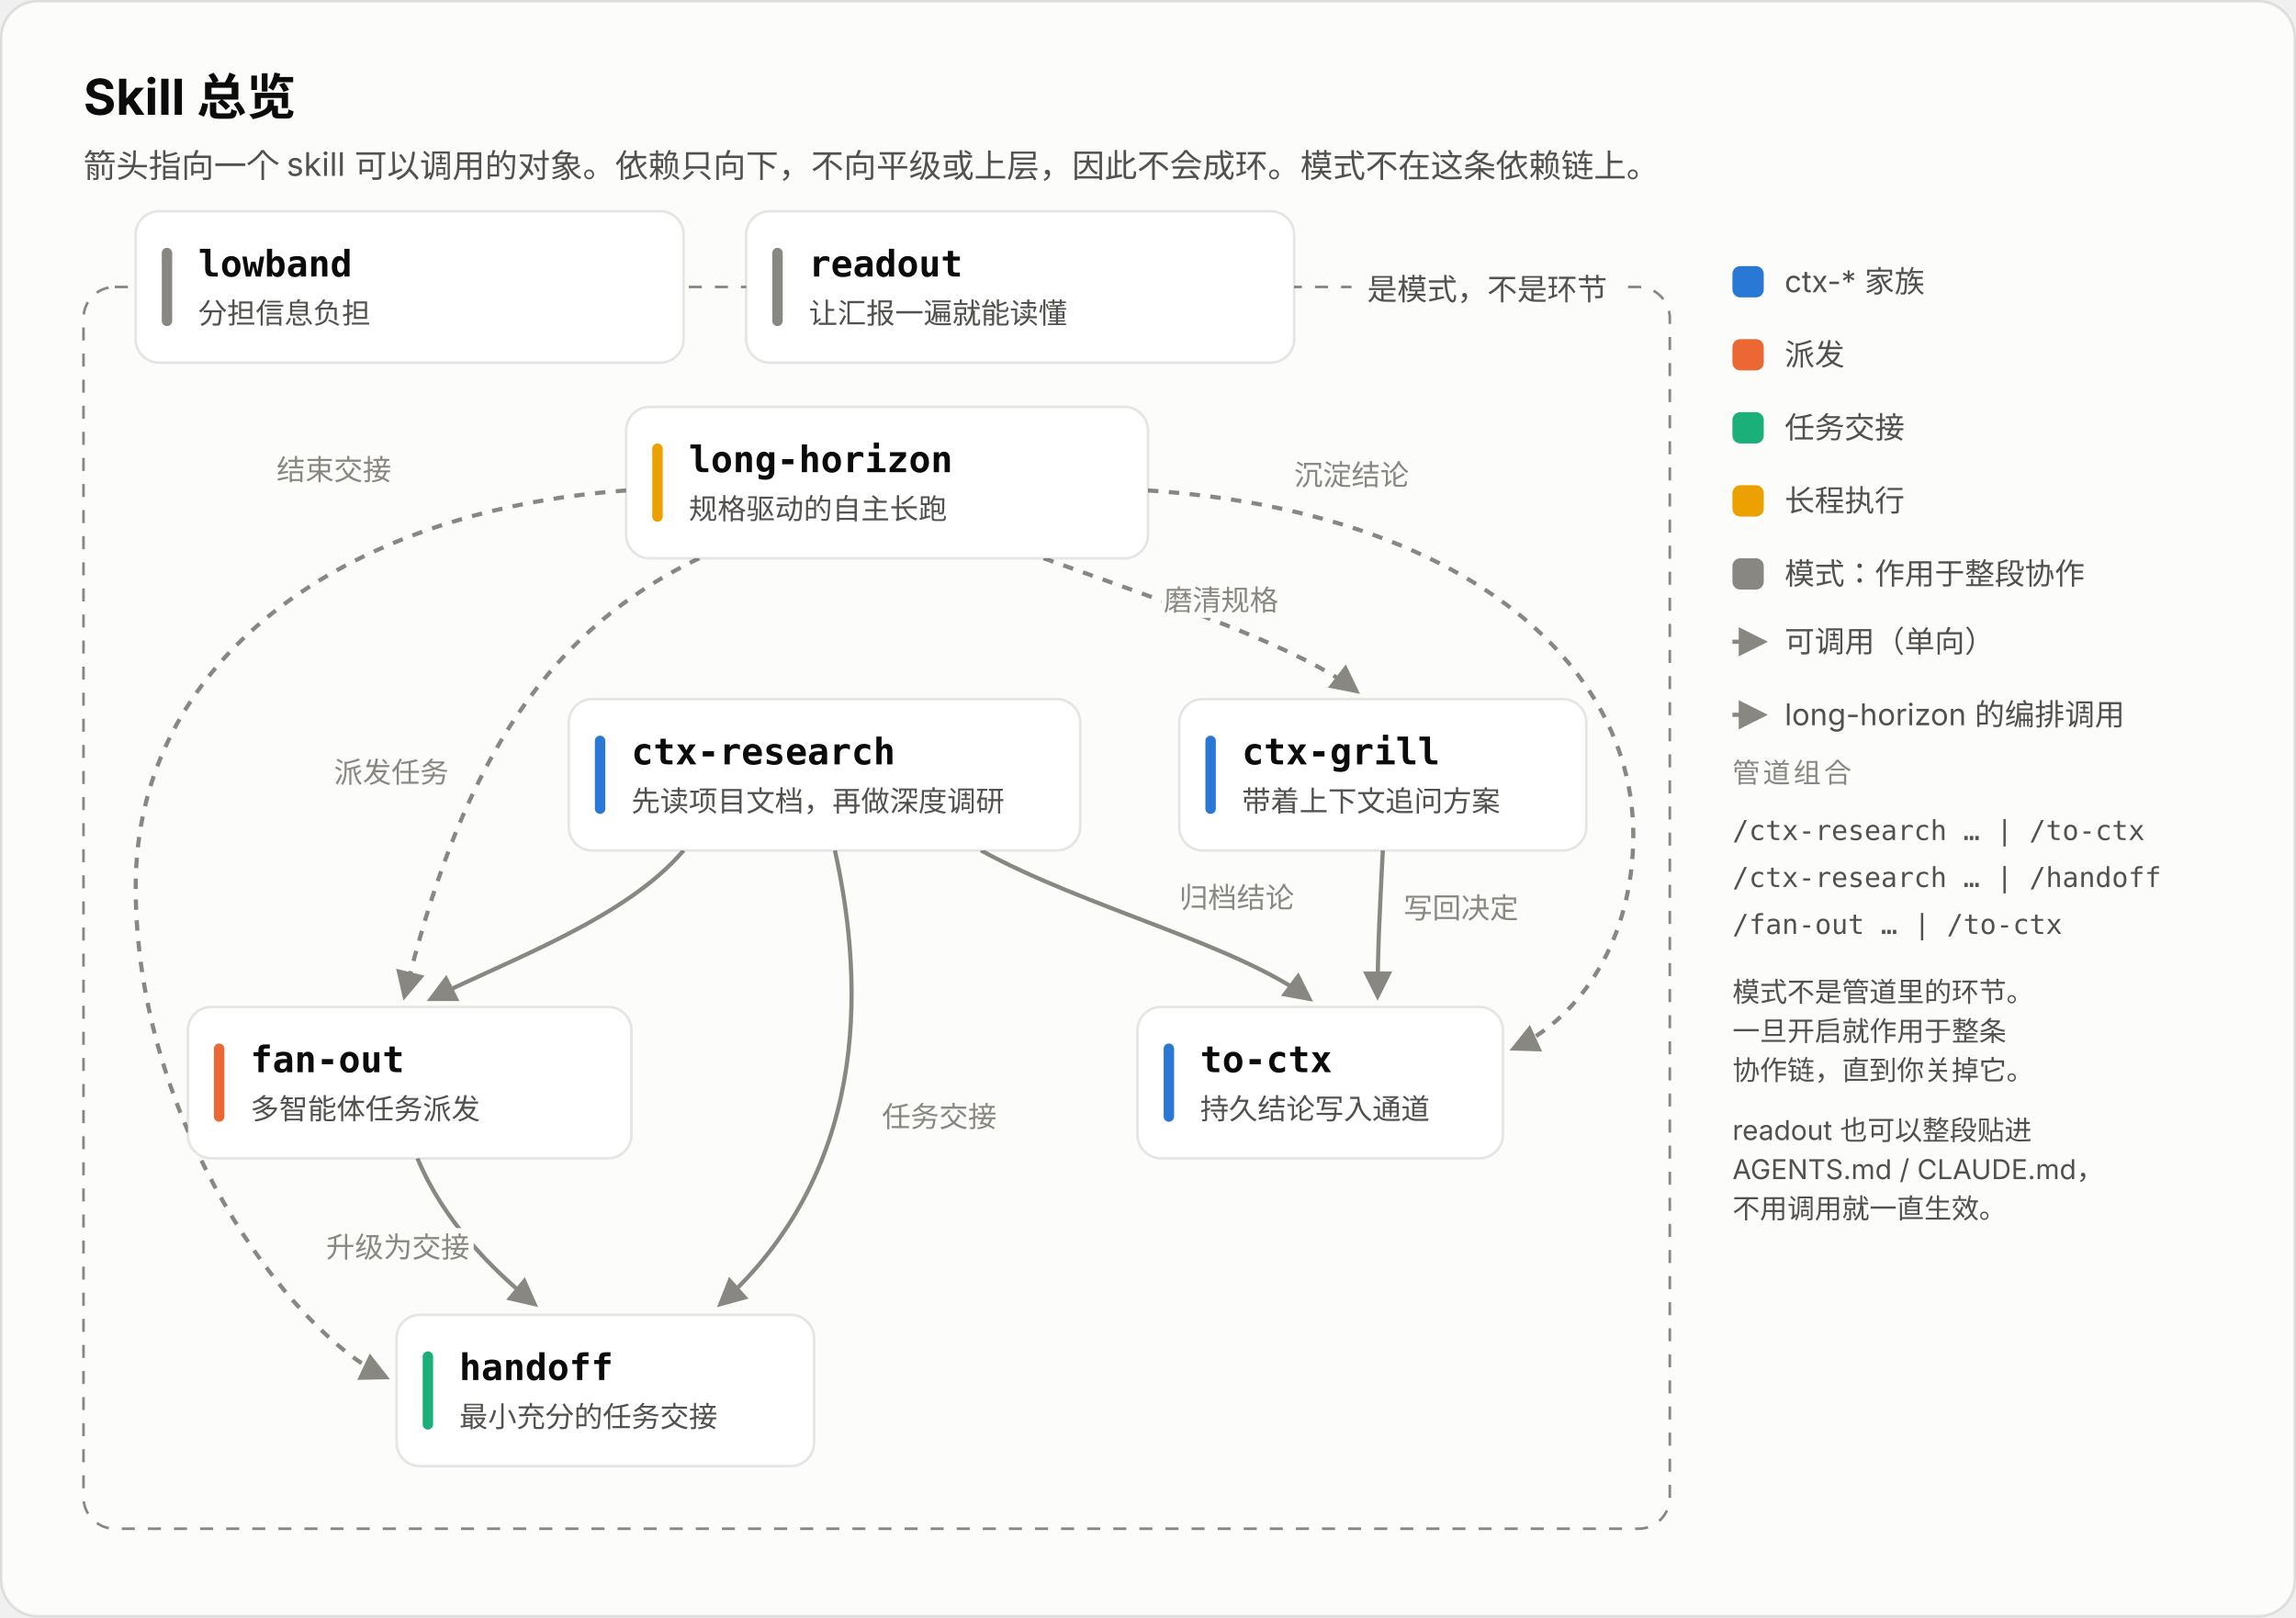
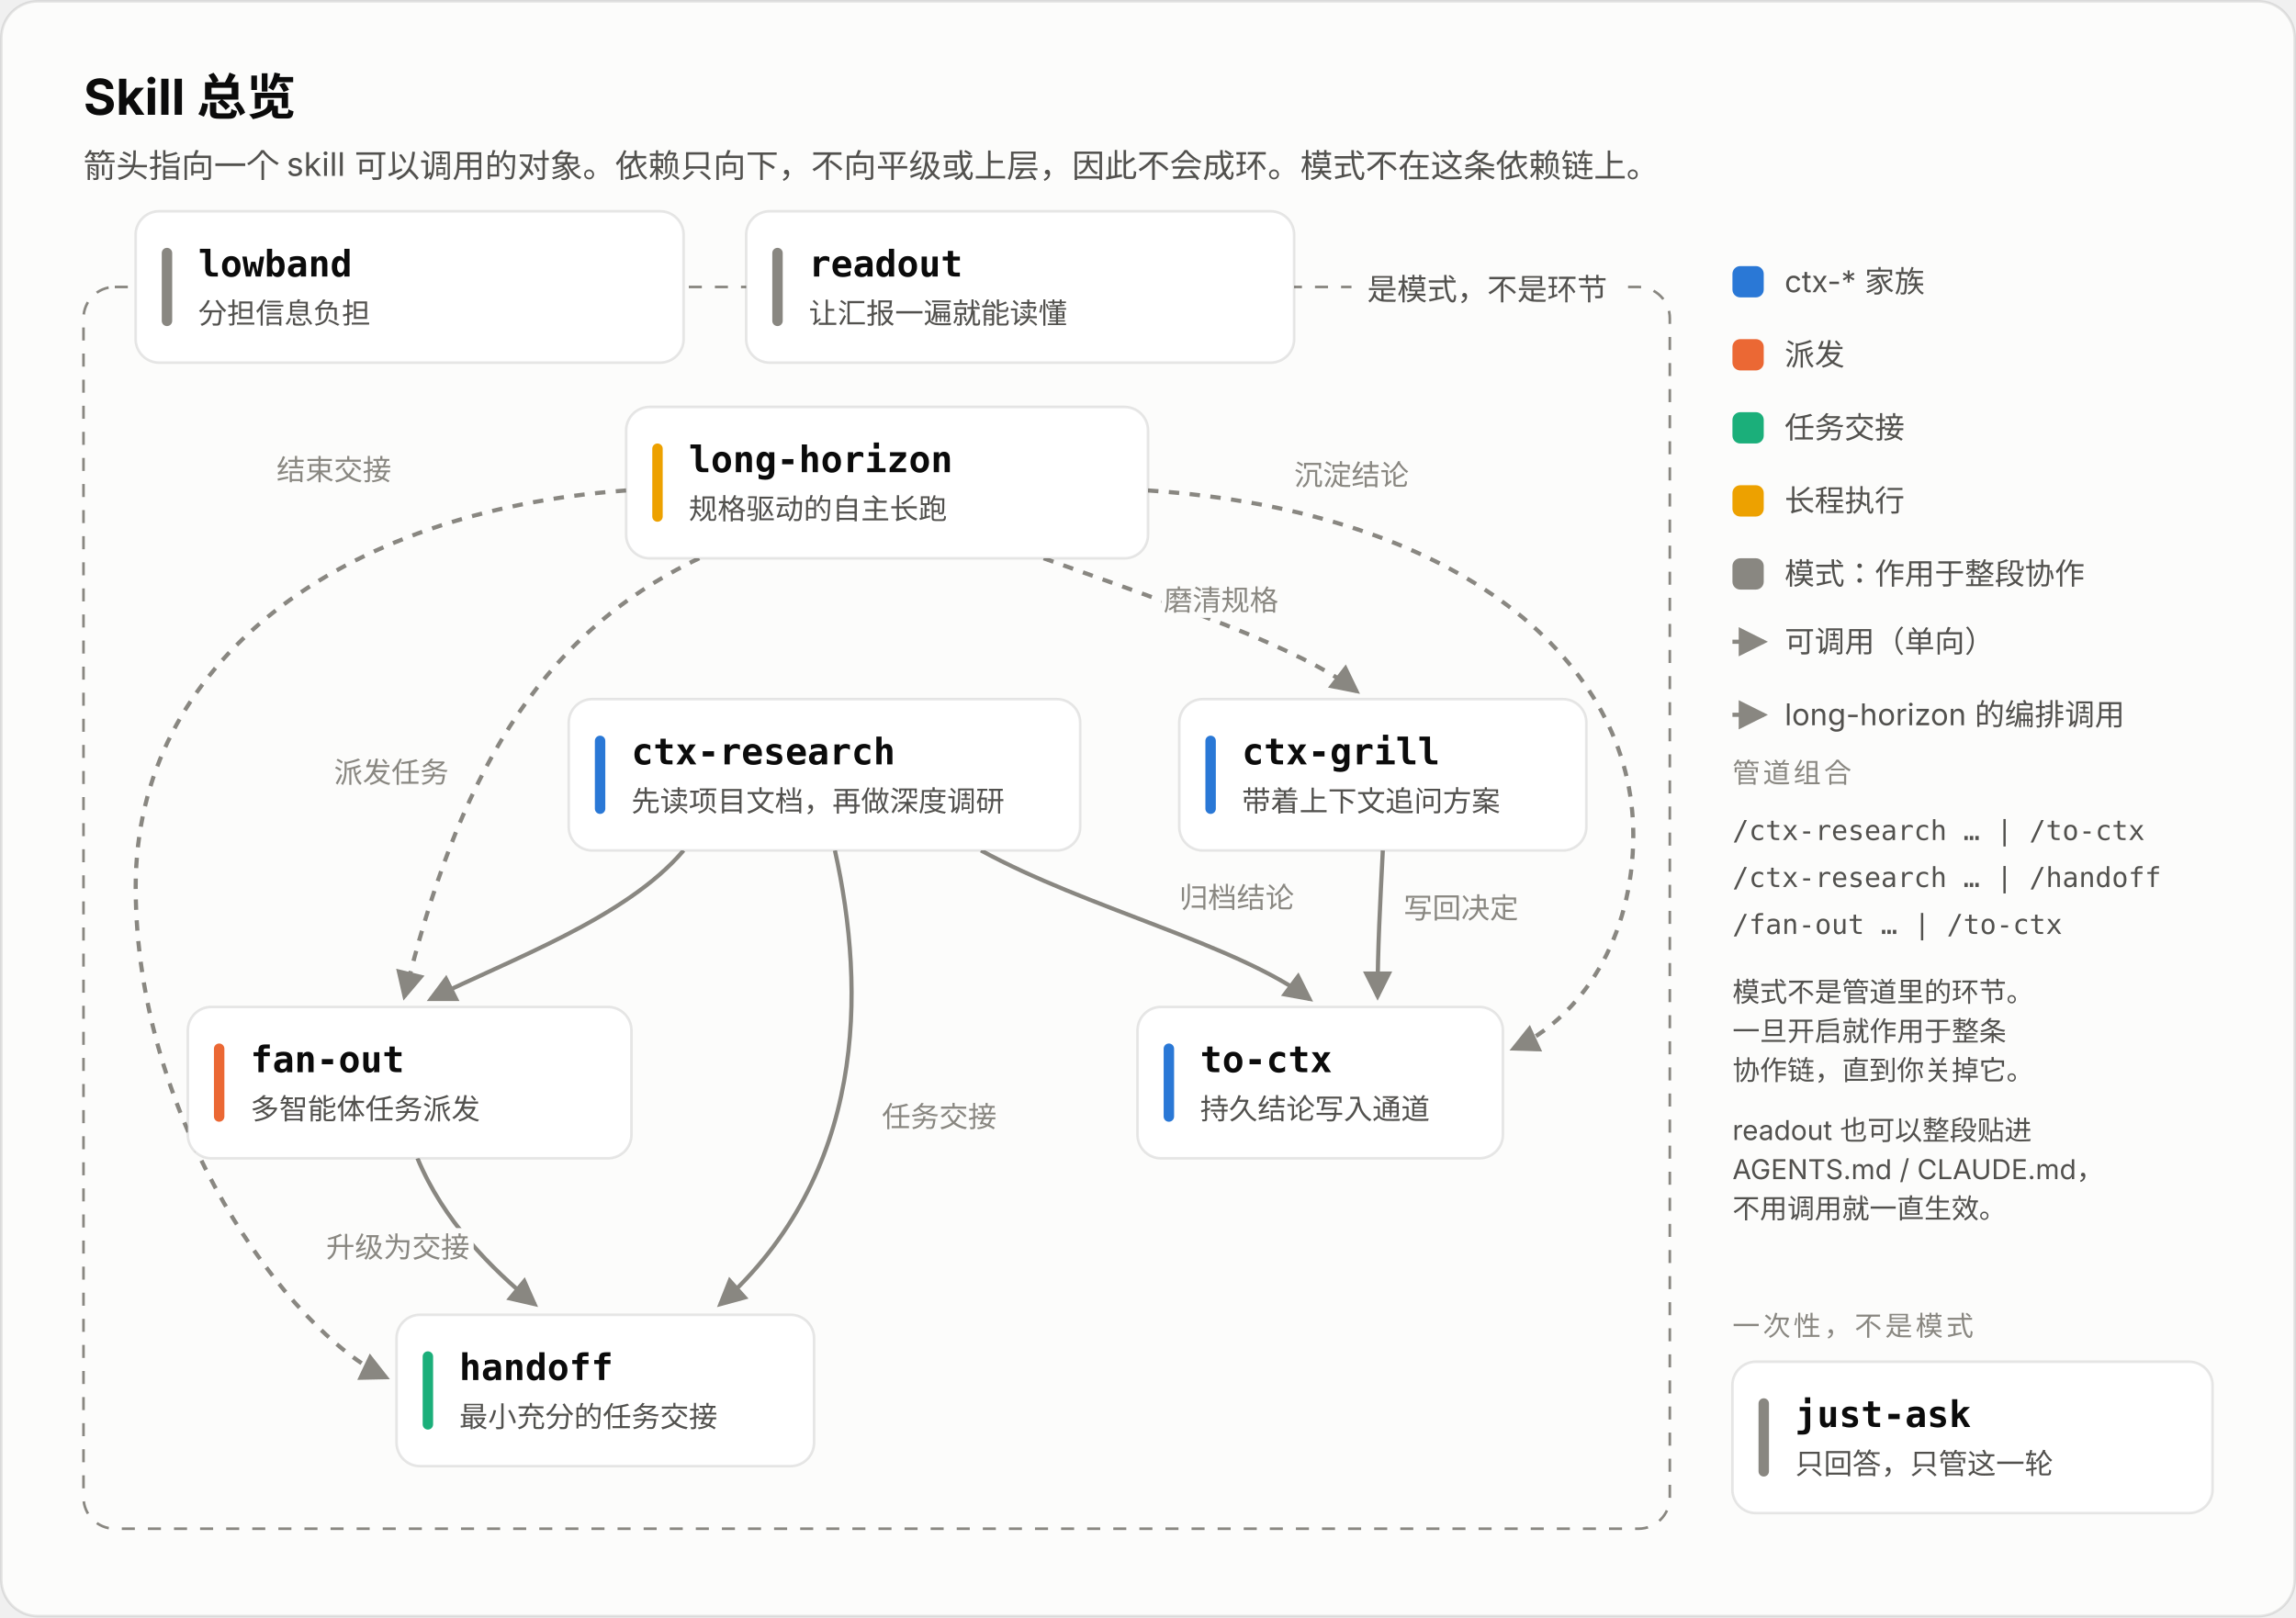
<svg xmlns="http://www.w3.org/2000/svg" width="880" height="620" viewBox="0 0 880 620" font-family="system-ui, -apple-system, 'Segoe UI', 'PingFang SC', 'Microsoft YaHei', sans-serif" role="img" aria-label="Skill 总览">
  <style>
    .surface { fill: #fcfcfb; stroke: rgba(11,11,11,0.10); }
    .node    { fill: #ffffff; stroke: rgba(11,11,11,0.10); }
    .frame   { fill: none; stroke: #898781; stroke-dasharray: 5 5; }
    .ink  { fill: #0b0b0b; }
    .ink2 { fill: #52514e; }
    .muted { fill: #898781; }
    .halo { paint-order: stroke; stroke: #fcfcfb; stroke-width: 4; }
    .edge { fill: none; stroke: #898781; stroke-width: 1.6; }
    .edge-soft { stroke-dasharray: 4 4; }
    .acc-blue   { fill: #2a78d6; }
    .acc-orange { fill: #eb6834; }
    .acc-aqua   { fill: #1baf7a; }
    .acc-yellow { fill: #eda100; }
    .acc-mode   { fill: #898781; }
    .label-bg   { fill: #fcfcfb; }
    .mono { font-family: ui-monospace, 'SF Mono', SFMono-Regular, Menlo, Consolas, monospace; }
    @media (prefers-color-scheme: dark) {
      .surface { fill: #1a1a19; stroke: rgba(255,255,255,0.10); }
      .node    { fill: #232322; stroke: rgba(255,255,255,0.10); }
      .ink  { fill: #ffffff; }
      .ink2 { fill: #c3c2b7; }
      .halo { stroke: #1a1a19; }
      .acc-blue   { fill: #3987e5; }
      .acc-orange { fill: #d95926; }
      .acc-aqua   { fill: #199e70; }
      .acc-yellow { fill: #c98500; }
      .label-bg   { fill: #1a1a19; }
    }
  </style>
  <defs>
    <marker id="arrow" markerWidth="7" markerHeight="7" refX="6" refY="3.5" orient="auto">
      <path d="M0,0 L7,3.5 L0,7 Z" fill="#898781" />
    </marker>
  </defs>
  <rect class="surface" x="0.5" y="0.5" width="879" height="619" rx="14" />
  <text class="ink" x="32" y="44" font-size="19" font-weight="650">Skill 总览</text>
  <text class="ink2" x="32" y="68" font-size="12.5">箭头指向一个 skill 可以调用的对象。依赖只向下，不向平级或上层，因此不会成环。模式不在这条依赖链上。</text>
  <rect class="frame" x="32" y="110" width="608" height="476" rx="12" />
  <rect class="label-bg" x="518" y="104" width="104" height="14" />
  <text class="ink2" x="524" y="115" font-size="11.5">是模式，不是环节</text>
  <g>
    <rect class="node" x="52" y="81" width="210" height="58" rx="9" />
    <rect class="acc-mode" x="62" y="95" width="4" height="30" rx="2" />
    <text class="mono ink" x="76" y="106" font-size="14" font-weight="600">lowband</text>
    <text class="ink2" x="76" y="124" font-size="11">分担信息负担</text>
  </g>
  <g>
    <rect class="node" x="286" y="81" width="210" height="58" rx="9" />
    <rect class="acc-mode" x="296" y="95" width="4" height="30" rx="2" />
    <text class="mono ink" x="310" y="106" font-size="14" font-weight="600">readout</text>
    <text class="ink2" x="310" y="124" font-size="11">让汇报一遍就能读懂</text>
  </g>
  <path class="edge edge-soft" d="M400,214 C450,232 498,248 520,265" marker-end="url(#arrow)" />
  <path class="edge edge-soft" d="M268,214 C205,244 175,300 155,382" marker-end="url(#arrow)" />
  <path class="edge edge-soft" d="M240,188 C130,196 52,254 52,340 C52,430 110,510 148,528" marker-end="url(#arrow)" />
  <path class="edge edge-soft" d="M440,188 C560,196 626,254 626,320 C626,360 606,390 580,402" marker-end="url(#arrow)" />
  <path class="edge" d="M262,326 C240,352 195,368 165,383" marker-end="url(#arrow)" />
  <path class="edge" d="M376,326 C416,348 474,362 502,383" marker-end="url(#arrow)" />
  <path class="edge" d="M320,326 C332,380 332,450 276,500" marker-end="url(#arrow)" />
  <path class="edge" d="M160,444 C170,468 188,486 205,500" marker-end="url(#arrow)" />
  <path class="edge" d="M530,326 C529,346 528,364 528,382" marker-end="url(#arrow)" />
  <text class="muted halo" x="446" y="234" font-size="11">磨清规格</text>
  <text class="muted halo" x="172" y="300" font-size="11" text-anchor="end">派发任务</text>
  <text class="muted halo" x="150" y="184" font-size="11" text-anchor="end">结束交接</text>
  <text class="muted halo" x="496" y="186" font-size="11">沉淀结论</text>
  <text class="muted halo" x="452" y="348" font-size="11">归档结论</text>
  <text class="muted halo" x="338" y="432" font-size="11">任务交接</text>
  <text class="muted halo" x="180" y="482" font-size="11" text-anchor="end">升级为交接</text>
  <text class="muted halo" x="538" y="352" font-size="11">写回决定</text>
  <g>
    <rect class="node" x="240" y="156" width="200" height="58" rx="9" />
    <rect class="acc-yellow" x="250" y="170" width="4" height="30" rx="2" />
    <text class="mono ink" x="264" y="181" font-size="14" font-weight="600">long-horizon</text>
    <text class="ink2" x="264" y="199" font-size="11">规格驱动的自主长跑</text>
  </g>
  <g>
    <rect class="node" x="218" y="268" width="196" height="58" rx="9" />
    <rect class="acc-blue" x="228" y="282" width="4" height="30" rx="2" />
    <text class="mono ink" x="242" y="293" font-size="14" font-weight="600">ctx-research</text>
    <text class="ink2" x="242" y="311" font-size="11">先读项目文档，再做深度调研</text>
  </g>
  <g>
    <rect class="node" x="452" y="268" width="156" height="58" rx="9" />
    <rect class="acc-blue" x="462" y="282" width="4" height="30" rx="2" />
    <text class="mono ink" x="476" y="293" font-size="14" font-weight="600">ctx-grill</text>
    <text class="ink2" x="476" y="311" font-size="11">带着上下文追问方案</text>
  </g>
  <g>
    <rect class="node" x="72" y="386" width="170" height="58" rx="9" />
    <rect class="acc-orange" x="82" y="400" width="4" height="30" rx="2" />
    <text class="mono ink" x="96" y="411" font-size="14" font-weight="600">fan-out</text>
    <text class="ink2" x="96" y="429" font-size="11">多智能体任务派发</text>
  </g>
  <g>
    <rect class="node" x="436" y="386" width="140" height="58" rx="9" />
    <rect class="acc-blue" x="446" y="400" width="4" height="30" rx="2" />
    <text class="mono ink" x="460" y="411" font-size="14" font-weight="600">to-ctx</text>
    <text class="ink2" x="460" y="429" font-size="11">持久结论写入通道</text>
  </g>
  <g>
    <rect class="node" x="152" y="504" width="160" height="58" rx="9" />
    <rect class="acc-aqua" x="162" y="518" width="4" height="30" rx="2" />
    <text class="mono ink" x="176" y="529" font-size="14" font-weight="600">handoff</text>
    <text class="ink2" x="176" y="547" font-size="11">最小充分的任务交接</text>
  </g>
  <g font-size="11.5">
    <rect class="acc-blue" x="664" y="102" width="12" height="12" rx="3" />
    <text class="ink2" x="684" y="112">ctx-* 家族</text>
    <rect class="acc-orange" x="664" y="130" width="12" height="12" rx="3" />
    <text class="ink2" x="684" y="140">派发</text>
    <rect class="acc-aqua" x="664" y="158" width="12" height="12" rx="3" />
    <text class="ink2" x="684" y="168">任务交接</text>
    <rect class="acc-yellow" x="664" y="186" width="12" height="12" rx="3" />
    <text class="ink2" x="684" y="196">长程执行</text>
    <rect class="acc-mode" x="664" y="214" width="12" height="12" rx="3" />
    <text class="ink2" x="684" y="224">模式：作用于整段协作</text>
    <path class="edge" d="M664,246 L676,246" marker-end="url(#arrow)" />
    <text class="ink2" x="684" y="250">可调用（单向）</text>
    <path class="edge edge-soft" d="M664,274 L676,274" marker-end="url(#arrow)" />
    <text class="ink2" x="684" y="278">long-horizon 的编排调用</text>
  </g>
  <g>
    <text class="muted" x="664" y="300" font-size="10.5" letter-spacing="1.2">管道组合</text>
    <text class="mono ink2" x="664" y="322" font-size="10.5">/ctx-research … | /to-ctx</text>
    <text class="mono ink2" x="664" y="340" font-size="10.5">/ctx-research … | /handoff</text>
    <text class="mono ink2" x="664" y="358" font-size="10.5">/fan-out … | /to-ctx</text>
    <text class="ink2" x="664" y="384" font-size="10.5">模式不是管道里的环节。</text>
    <text class="ink2" x="664" y="399" font-size="10.5">一旦开启就作用于整条</text>
    <text class="ink2" x="664" y="414" font-size="10.5">协作链，直到你关掉它。</text>
    <text class="ink2" x="664" y="437" font-size="10.5">readout 也可以整段贴进</text>
    <text class="ink2" x="664" y="452" font-size="10.5">AGENTS.md / CLAUDE.md，</text>
    <text class="ink2" x="664" y="467" font-size="10.5">不用调用就一直生效。</text>
  </g>
+   <g>
+     <text class="muted" x="664" y="512" font-size="10.5" letter-spacing="1.2">一次性，不是模式</text>
+     <rect class="node" x="664" y="522" width="184" height="58" rx="9" />
+     <rect class="acc-mode" x="674" y="536" width="4" height="30" rx="2" />
+     <text class="mono ink" x="688" y="547" font-size="14" font-weight="600">just-ask</text>
+     <text class="ink2" x="688" y="565" font-size="11">只回答，只管这一轮</text>
+   </g>
</svg>
